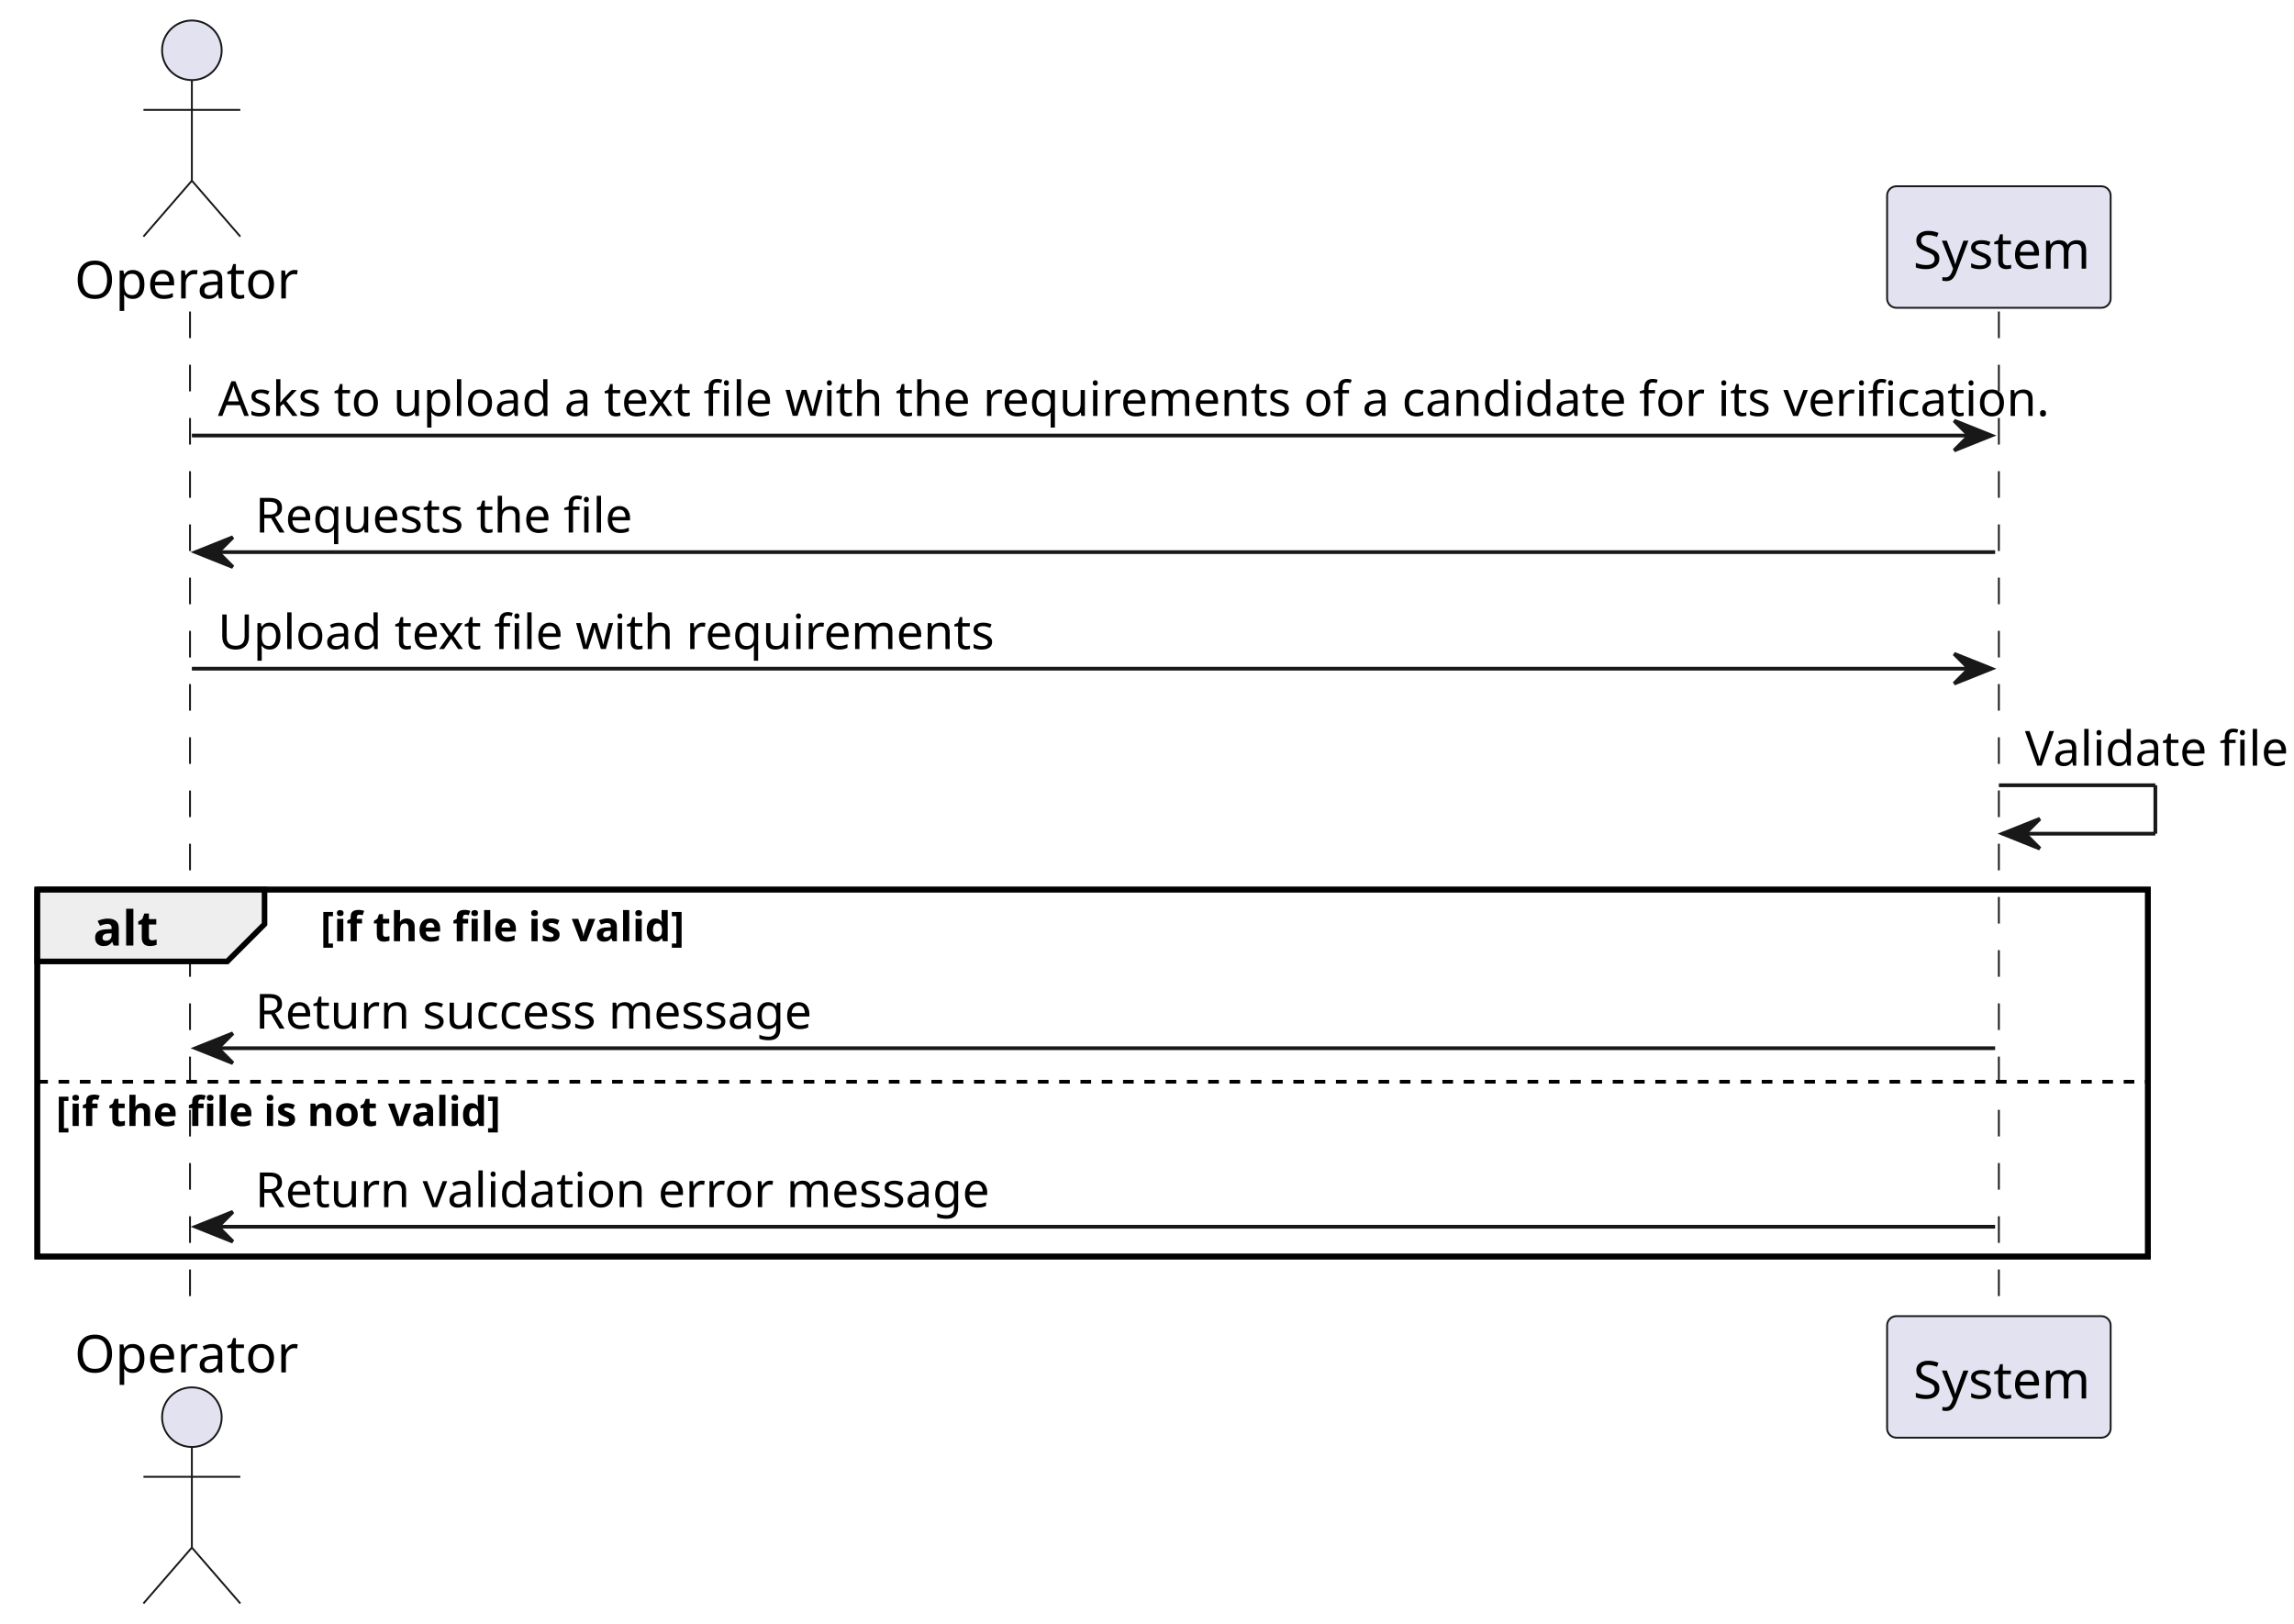
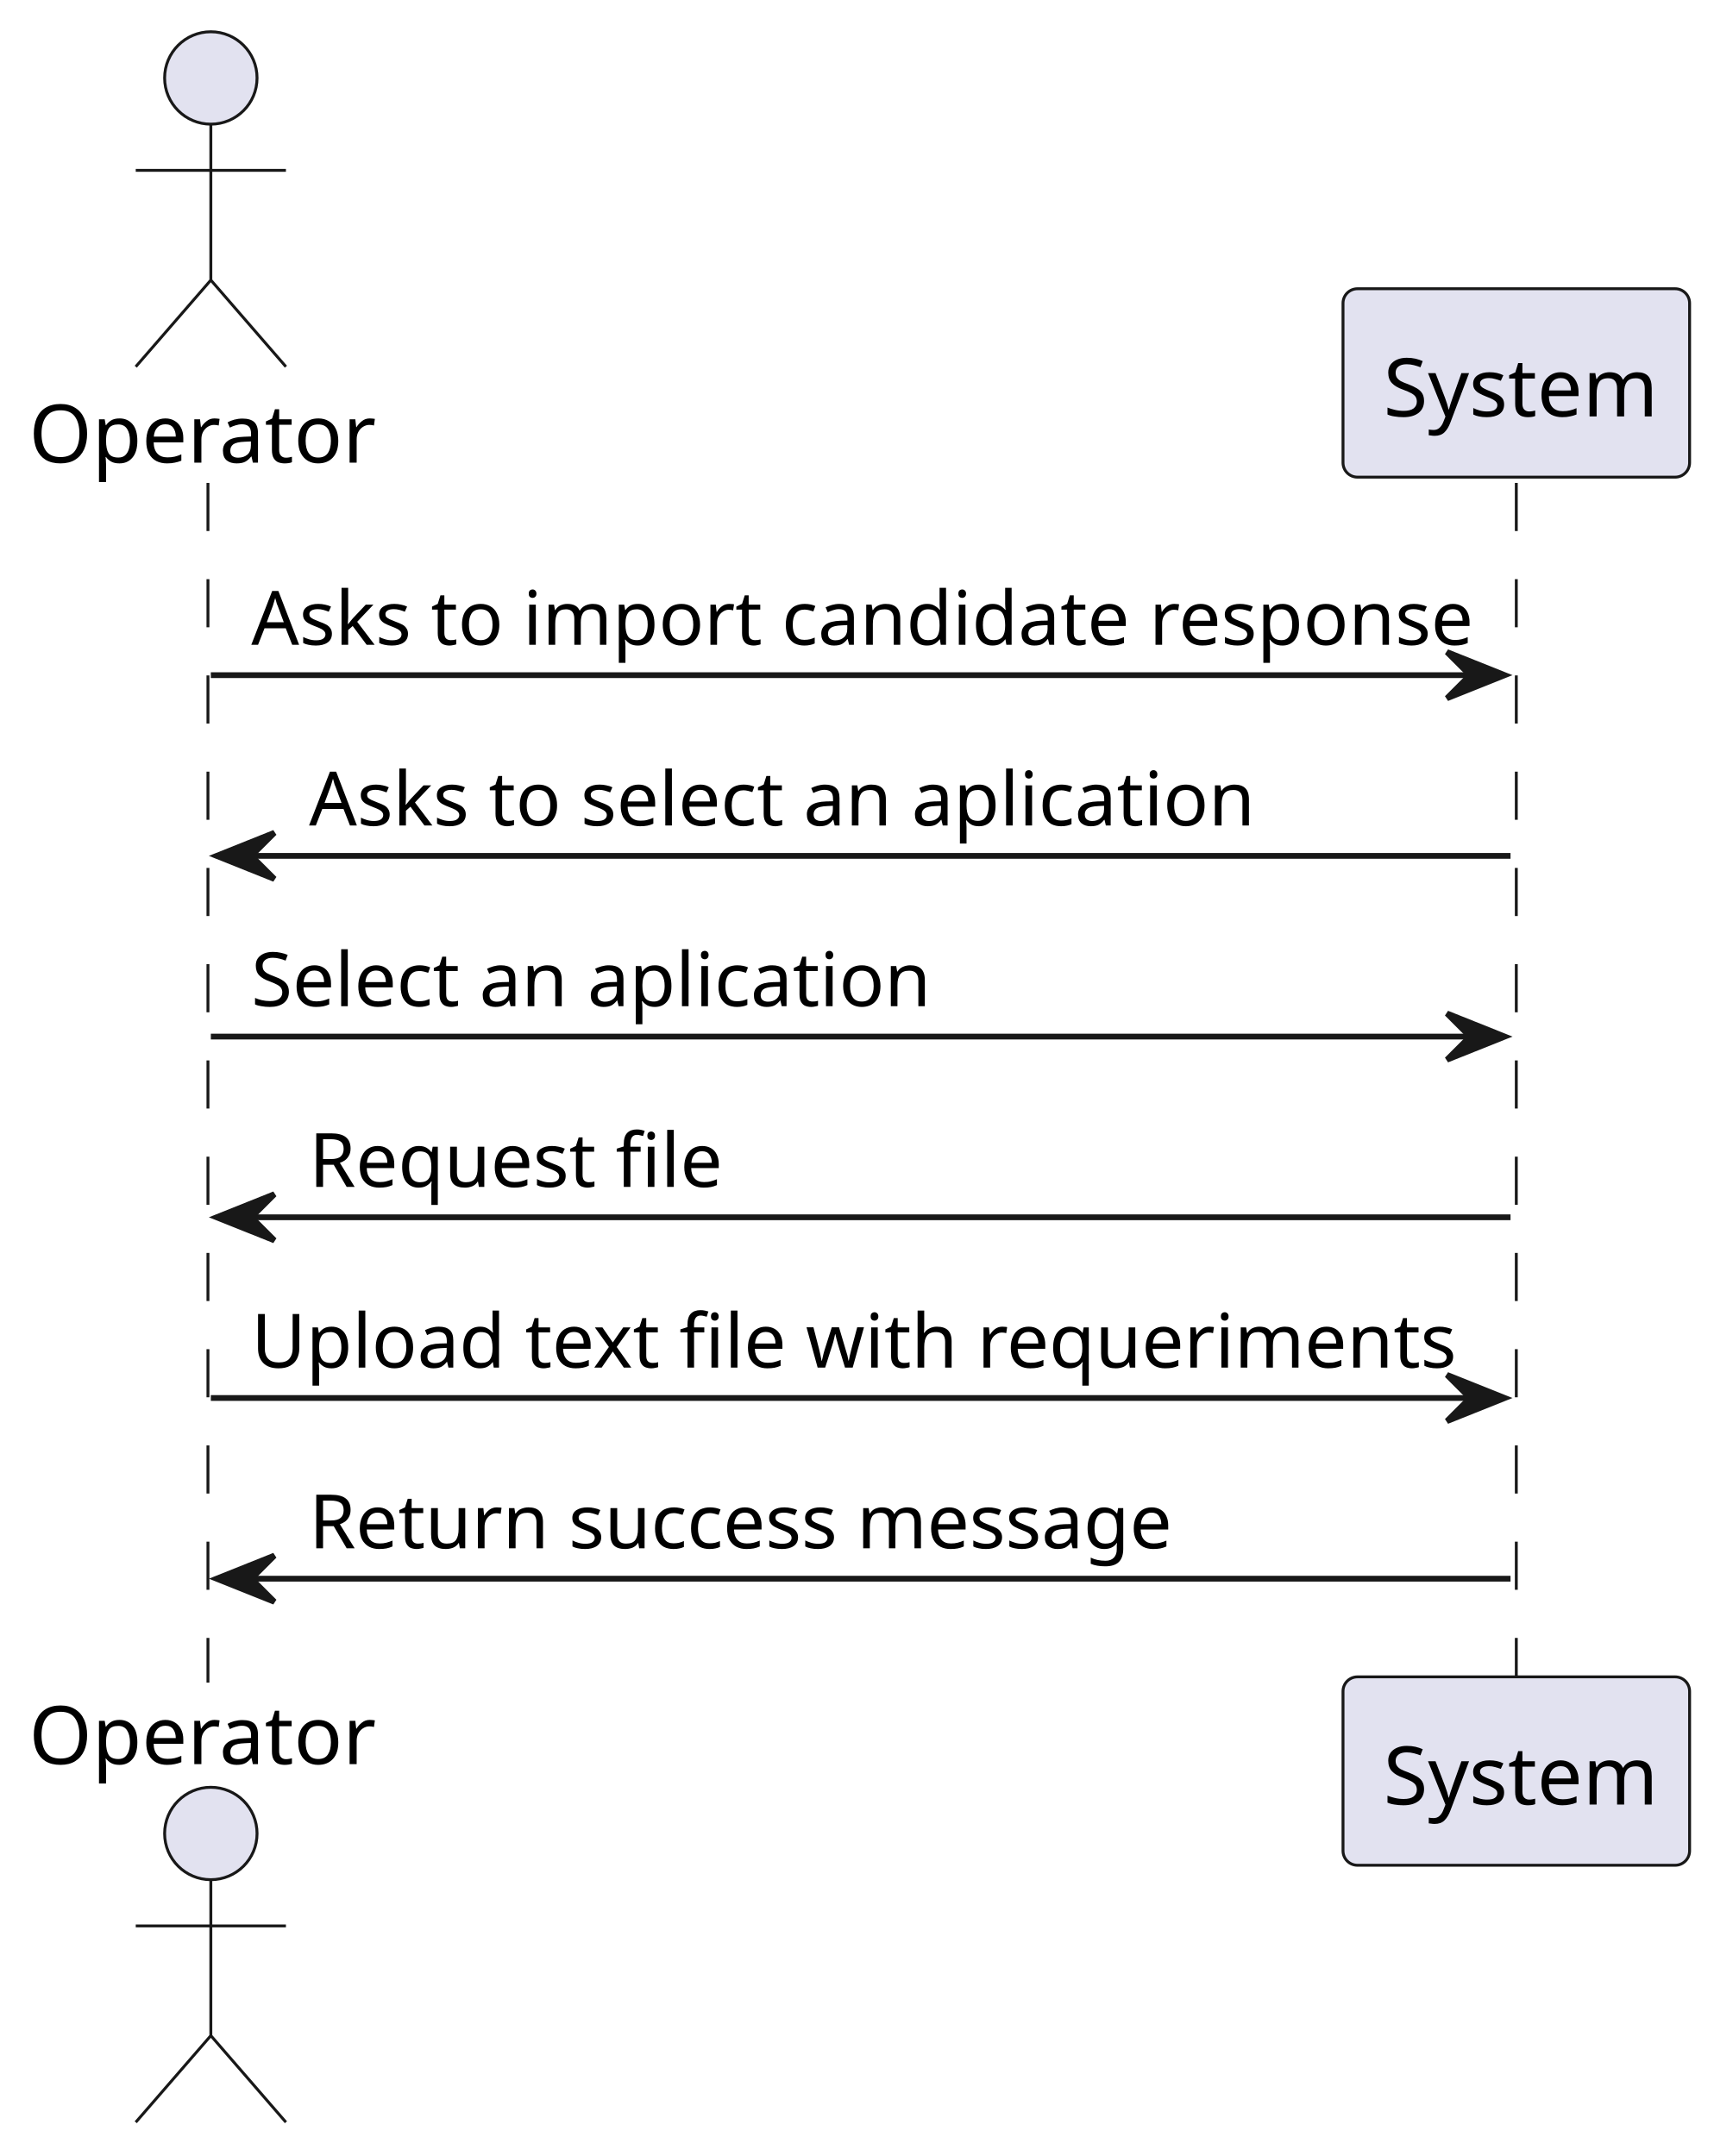
- <svg xmlns="http://www.w3.org/2000/svg" contentStyleType="text/css" height="305.9px" preserveAspectRatio="none" style="width:431px;height:305px;background:#FFFFFF;" version="1.1" viewBox="0 0 431 305" width="431.9px" zoomAndPan="magnify">
+ <svg xmlns="http://www.w3.org/2000/svg" contentStyleType="text/css" height="224.4px" preserveAspectRatio="none" style="width:178px;height:224px;background:#FFFFFF;" version="1.1" viewBox="0 0 178 224" width="178.8px" zoomAndPan="magnify">
  <defs />
  <g>
-     <rect fill="none" height="68.953" style="stroke:#000000;stroke-width:1.05;" width="396.55" x="7" y="167.15" />
-     <line style="stroke:#181818;stroke-width:0.35;stroke-dasharray:5.0,5.0;" x1="35.7" x2="35.7" y1="58.535" y2="248.002" />
-     <line style="stroke:#181818;stroke-width:0.35;stroke-dasharray:5.0,5.0;" x1="375.55" x2="375.55" y1="58.535" y2="248.002" />
-     <text fill="#000000" font-family="sans-serif" font-size="9.8" lengthAdjust="spacing" textLength="39.9" x="14" y="56.075">Operator</text>
-     <ellipse cx="36.05" cy="9.45" fill="#E2E2F0" rx="5.6" ry="5.6" style="stroke:#181818;stroke-width:0.35;" />
-     <path d="M36.05,15.05 L36.05,33.95 M26.95,20.65 L45.15,20.65 M36.05,33.95 L26.95,44.45 M36.05,33.95 L45.15,44.45 " fill="none" style="stroke:#181818;stroke-width:0.35;" />
-     <text fill="#000000" font-family="sans-serif" font-size="9.8" lengthAdjust="spacing" textLength="39.9" x="14" y="257.877">Operator</text>
-     <ellipse cx="36.05" cy="266.287" fill="#E2E2F0" rx="5.6" ry="5.6" style="stroke:#181818;stroke-width:0.35;" />
-     <path d="M36.05,271.887 L36.05,290.787 M26.95,277.487 L45.15,277.487 M36.05,290.787 L26.95,301.287 M36.05,290.787 L45.15,301.287 " fill="none" style="stroke:#181818;stroke-width:0.35;" />
-     <rect fill="#E2E2F0" height="22.835" rx="1.75" ry="1.75" style="stroke:#181818;stroke-width:0.35;" width="42" x="354.55" y="35" />
-     <text fill="#000000" font-family="sans-serif" font-size="9.8" lengthAdjust="spacing" textLength="32.2" x="359.45" y="50.475">System</text>
-     <rect fill="#E2E2F0" height="22.835" rx="1.75" ry="1.75" style="stroke:#181818;stroke-width:0.35;" width="42" x="354.55" y="247.302" />
-     <text fill="#000000" font-family="sans-serif" font-size="9.8" lengthAdjust="spacing" textLength="32.2" x="359.45" y="262.777">System</text>
-     <polygon fill="#181818" points="367.15,79.038,374.15,81.838,367.15,84.638,369.95,81.838" style="stroke:#181818;stroke-width:0.7;" />
-     <line style="stroke:#181818;stroke-width:0.7;" x1="36.05" x2="371.35" y1="81.838" y2="81.838" />
-     <text fill="#000000" font-family="sans-serif" font-size="9.1" lengthAdjust="spacing" textLength="322.7" x="40.95" y="78.155">Asks to upload a text file with the requirements of a candidate for its verification.</text>
-     <polygon fill="#181818" points="43.75,100.942,36.75,103.742,43.75,106.542,40.95,103.742" style="stroke:#181818;stroke-width:0.7;" />
-     <line style="stroke:#181818;stroke-width:0.7;" x1="39.55" x2="374.85" y1="103.742" y2="103.742" />
-     <text fill="#000000" font-family="sans-serif" font-size="9.1" lengthAdjust="spacing" textLength="67.9" x="47.95" y="100.058">Requests the file</text>
-     <polygon fill="#181818" points="367.15,122.846,374.15,125.646,367.15,128.446,369.95,125.646" style="stroke:#181818;stroke-width:0.7;" />
-     <line style="stroke:#181818;stroke-width:0.7;" x1="36.05" x2="371.35" y1="125.646" y2="125.646" />
-     <text fill="#000000" font-family="sans-serif" font-size="9.1" lengthAdjust="spacing" textLength="134.4" x="40.95" y="121.962">Upload text file with requirements</text>
-     <line style="stroke:#181818;stroke-width:0.7;" x1="375.55" x2="404.95" y1="147.55" y2="147.55" />
-     <line style="stroke:#181818;stroke-width:0.7;" x1="404.95" x2="404.95" y1="147.55" y2="156.65" />
-     <line style="stroke:#181818;stroke-width:0.7;" x1="376.25" x2="404.95" y1="156.65" y2="156.65" />
-     <polygon fill="#181818" points="383.25,153.85,376.25,156.65,383.25,159.45,380.45,156.65" style="stroke:#181818;stroke-width:0.7;" />
-     <text fill="#000000" font-family="sans-serif" font-size="9.1" lengthAdjust="spacing" textLength="46.9" x="380.45" y="143.866">Validate file</text>
-     <path d="M7,167.15 L49.7,167.15 L49.7,173.653 L42.7,180.653 L7,180.653 L7,167.15 " fill="#EEEEEE" style="stroke:#000000;stroke-width:1.05;" />
-     <rect fill="none" height="68.953" style="stroke:#000000;stroke-width:1.05;" width="396.55" x="7" y="167.15" />
-     <text fill="#000000" font-family="sans-serif" font-size="9.1" font-weight="bold" lengthAdjust="spacing" textLength="11.2" x="17.5" y="177.669">alt</text>
-     <text fill="#000000" font-family="sans-serif" font-size="7.7" font-weight="bold" lengthAdjust="spacing" textLength="67.9" x="60.2" y="176.859">[if the file is valid]</text>
-     <polygon fill="#181818" points="43.75,194.157,36.75,196.957,43.75,199.757,40.95,196.957" style="stroke:#181818;stroke-width:0.7;" />
-     <line style="stroke:#181818;stroke-width:0.7;" x1="39.55" x2="374.85" y1="196.957" y2="196.957" />
-     <text fill="#000000" font-family="sans-serif" font-size="9.1" lengthAdjust="spacing" textLength="103.6" x="47.95" y="193.273">Return success message</text>
-     <line style="stroke:#000000;stroke-width:0.7;stroke-dasharray:2.0,2.0;" x1="7" x2="403.55" y1="203.257" y2="203.257" />
-     <text fill="#000000" font-family="sans-serif" font-size="7.7" font-weight="bold" lengthAdjust="spacing" textLength="82.6" x="10.5" y="211.566">[if the file is not valid]</text>
-     <polygon fill="#181818" points="43.75,227.702,36.75,230.502,43.75,233.302,40.95,230.502" style="stroke:#181818;stroke-width:0.7;" />
-     <line style="stroke:#181818;stroke-width:0.7;" x1="39.55" x2="374.85" y1="230.502" y2="230.502" />
-     <text fill="#000000" font-family="sans-serif" font-size="9.1" lengthAdjust="spacing" textLength="127.4" x="47.95" y="226.819">Return validation error message</text>
+     <line style="stroke:#181818;stroke-width:0.3;stroke-dasharray:5.0,5.0;" x1="21.6" x2="21.6" y1="50.173" y2="174.82" />
+     <line style="stroke:#181818;stroke-width:0.3;stroke-dasharray:5.0,5.0;" x1="157.5" x2="157.5" y1="50.173" y2="174.82" />
+     <text fill="#000000" font-family="sans-serif" font-size="8.4" lengthAdjust="spacing" textLength="34.2" x="3" y="48.065">Operator</text>
+     <ellipse cx="21.9" cy="8.1" fill="#E2E2F0" rx="4.8" ry="4.8" style="stroke:#181818;stroke-width:0.3;" />
+     <path d="M21.9,12.9 L21.9,29.1 M14.1,17.7 L29.7,17.7 M21.9,29.1 L14.1,38.1 M21.9,29.1 L29.7,38.1 " fill="none" style="stroke:#181818;stroke-width:0.3;" />
+     <text fill="#000000" font-family="sans-serif" font-size="8.4" lengthAdjust="spacing" textLength="34.2" x="3" y="183.285">Operator</text>
+     <ellipse cx="21.9" cy="190.493" fill="#E2E2F0" rx="4.8" ry="4.8" style="stroke:#181818;stroke-width:0.3;" />
+     <path d="M21.9,195.293 L21.9,211.493 M14.1,200.093 L29.7,200.093 M21.9,211.493 L14.1,220.493 M21.9,211.493 L29.7,220.493 " fill="none" style="stroke:#181818;stroke-width:0.3;" />
+     <rect fill="#E2E2F0" height="19.573" rx="1.5" ry="1.5" style="stroke:#181818;stroke-width:0.3;" width="36" x="139.5" y="30" />
+     <text fill="#000000" font-family="sans-serif" font-size="8.4" lengthAdjust="spacing" textLength="27.6" x="143.7" y="43.264">System</text>
+     <rect fill="#E2E2F0" height="19.573" rx="1.5" ry="1.5" style="stroke:#181818;stroke-width:0.3;" width="36" x="139.5" y="174.22" />
+     <text fill="#000000" font-family="sans-serif" font-size="8.4" lengthAdjust="spacing" textLength="27.6" x="143.7" y="187.485">System</text>
+     <polygon fill="#181818" points="150.3,67.747,156.3,70.147,150.3,72.547,152.7,70.147" style="stroke:#181818;stroke-width:0.6;" />
+     <line style="stroke:#181818;stroke-width:0.6;" x1="21.9" x2="153.9" y1="70.147" y2="70.147" />
+     <text fill="#000000" font-family="sans-serif" font-size="7.8" lengthAdjust="spacing" textLength="121.2" x="26.1" y="66.99">Asks to import candidate response</text>
+     <polygon fill="#181818" points="28.5,86.522,22.5,88.922,28.5,91.322,26.1,88.922" style="stroke:#181818;stroke-width:0.6;" />
+     <line style="stroke:#181818;stroke-width:0.6;" x1="24.9" x2="156.9" y1="88.922" y2="88.922" />
+     <text fill="#000000" font-family="sans-serif" font-size="7.8" lengthAdjust="spacing" textLength="96.6" x="32.1" y="85.764">Asks to select an aplication</text>
+     <polygon fill="#181818" points="150.3,105.296,156.3,107.697,150.3,110.097,152.7,107.697" style="stroke:#181818;stroke-width:0.6;" />
+     <line style="stroke:#181818;stroke-width:0.6;" x1="21.9" x2="153.9" y1="107.697" y2="107.697" />
+     <text fill="#000000" font-family="sans-serif" font-size="7.8" lengthAdjust="spacing" textLength="68.4" x="26.1" y="104.539">Select an aplication</text>
+     <polygon fill="#181818" points="28.5,124.071,22.5,126.471,28.5,128.871,26.1,126.471" style="stroke:#181818;stroke-width:0.6;" />
+     <line style="stroke:#181818;stroke-width:0.6;" x1="24.9" x2="156.9" y1="126.471" y2="126.471" />
+     <text fill="#000000" font-family="sans-serif" font-size="7.8" lengthAdjust="spacing" textLength="40.8" x="32.1" y="123.314">Request file</text>
+     <polygon fill="#181818" points="150.3,142.846,156.3,145.246,150.3,147.646,152.7,145.246" style="stroke:#181818;stroke-width:0.6;" />
+     <line style="stroke:#181818;stroke-width:0.6;" x1="21.9" x2="153.9" y1="145.246" y2="145.246" />
+     <text fill="#000000" font-family="sans-serif" font-size="7.8" lengthAdjust="spacing" textLength="115.2" x="26.1" y="142.088">Upload text file with requeriments</text>
+     <polygon fill="#181818" points="28.5,161.62,22.5,164.02,28.5,166.42,26.1,164.02" style="stroke:#181818;stroke-width:0.6;" />
+     <line style="stroke:#181818;stroke-width:0.6;" x1="24.9" x2="156.9" y1="164.02" y2="164.02" />
+     <text fill="#000000" font-family="sans-serif" font-size="7.8" lengthAdjust="spacing" textLength="88.8" x="32.1" y="160.863">Return success message</text>
  </g>
</svg>
